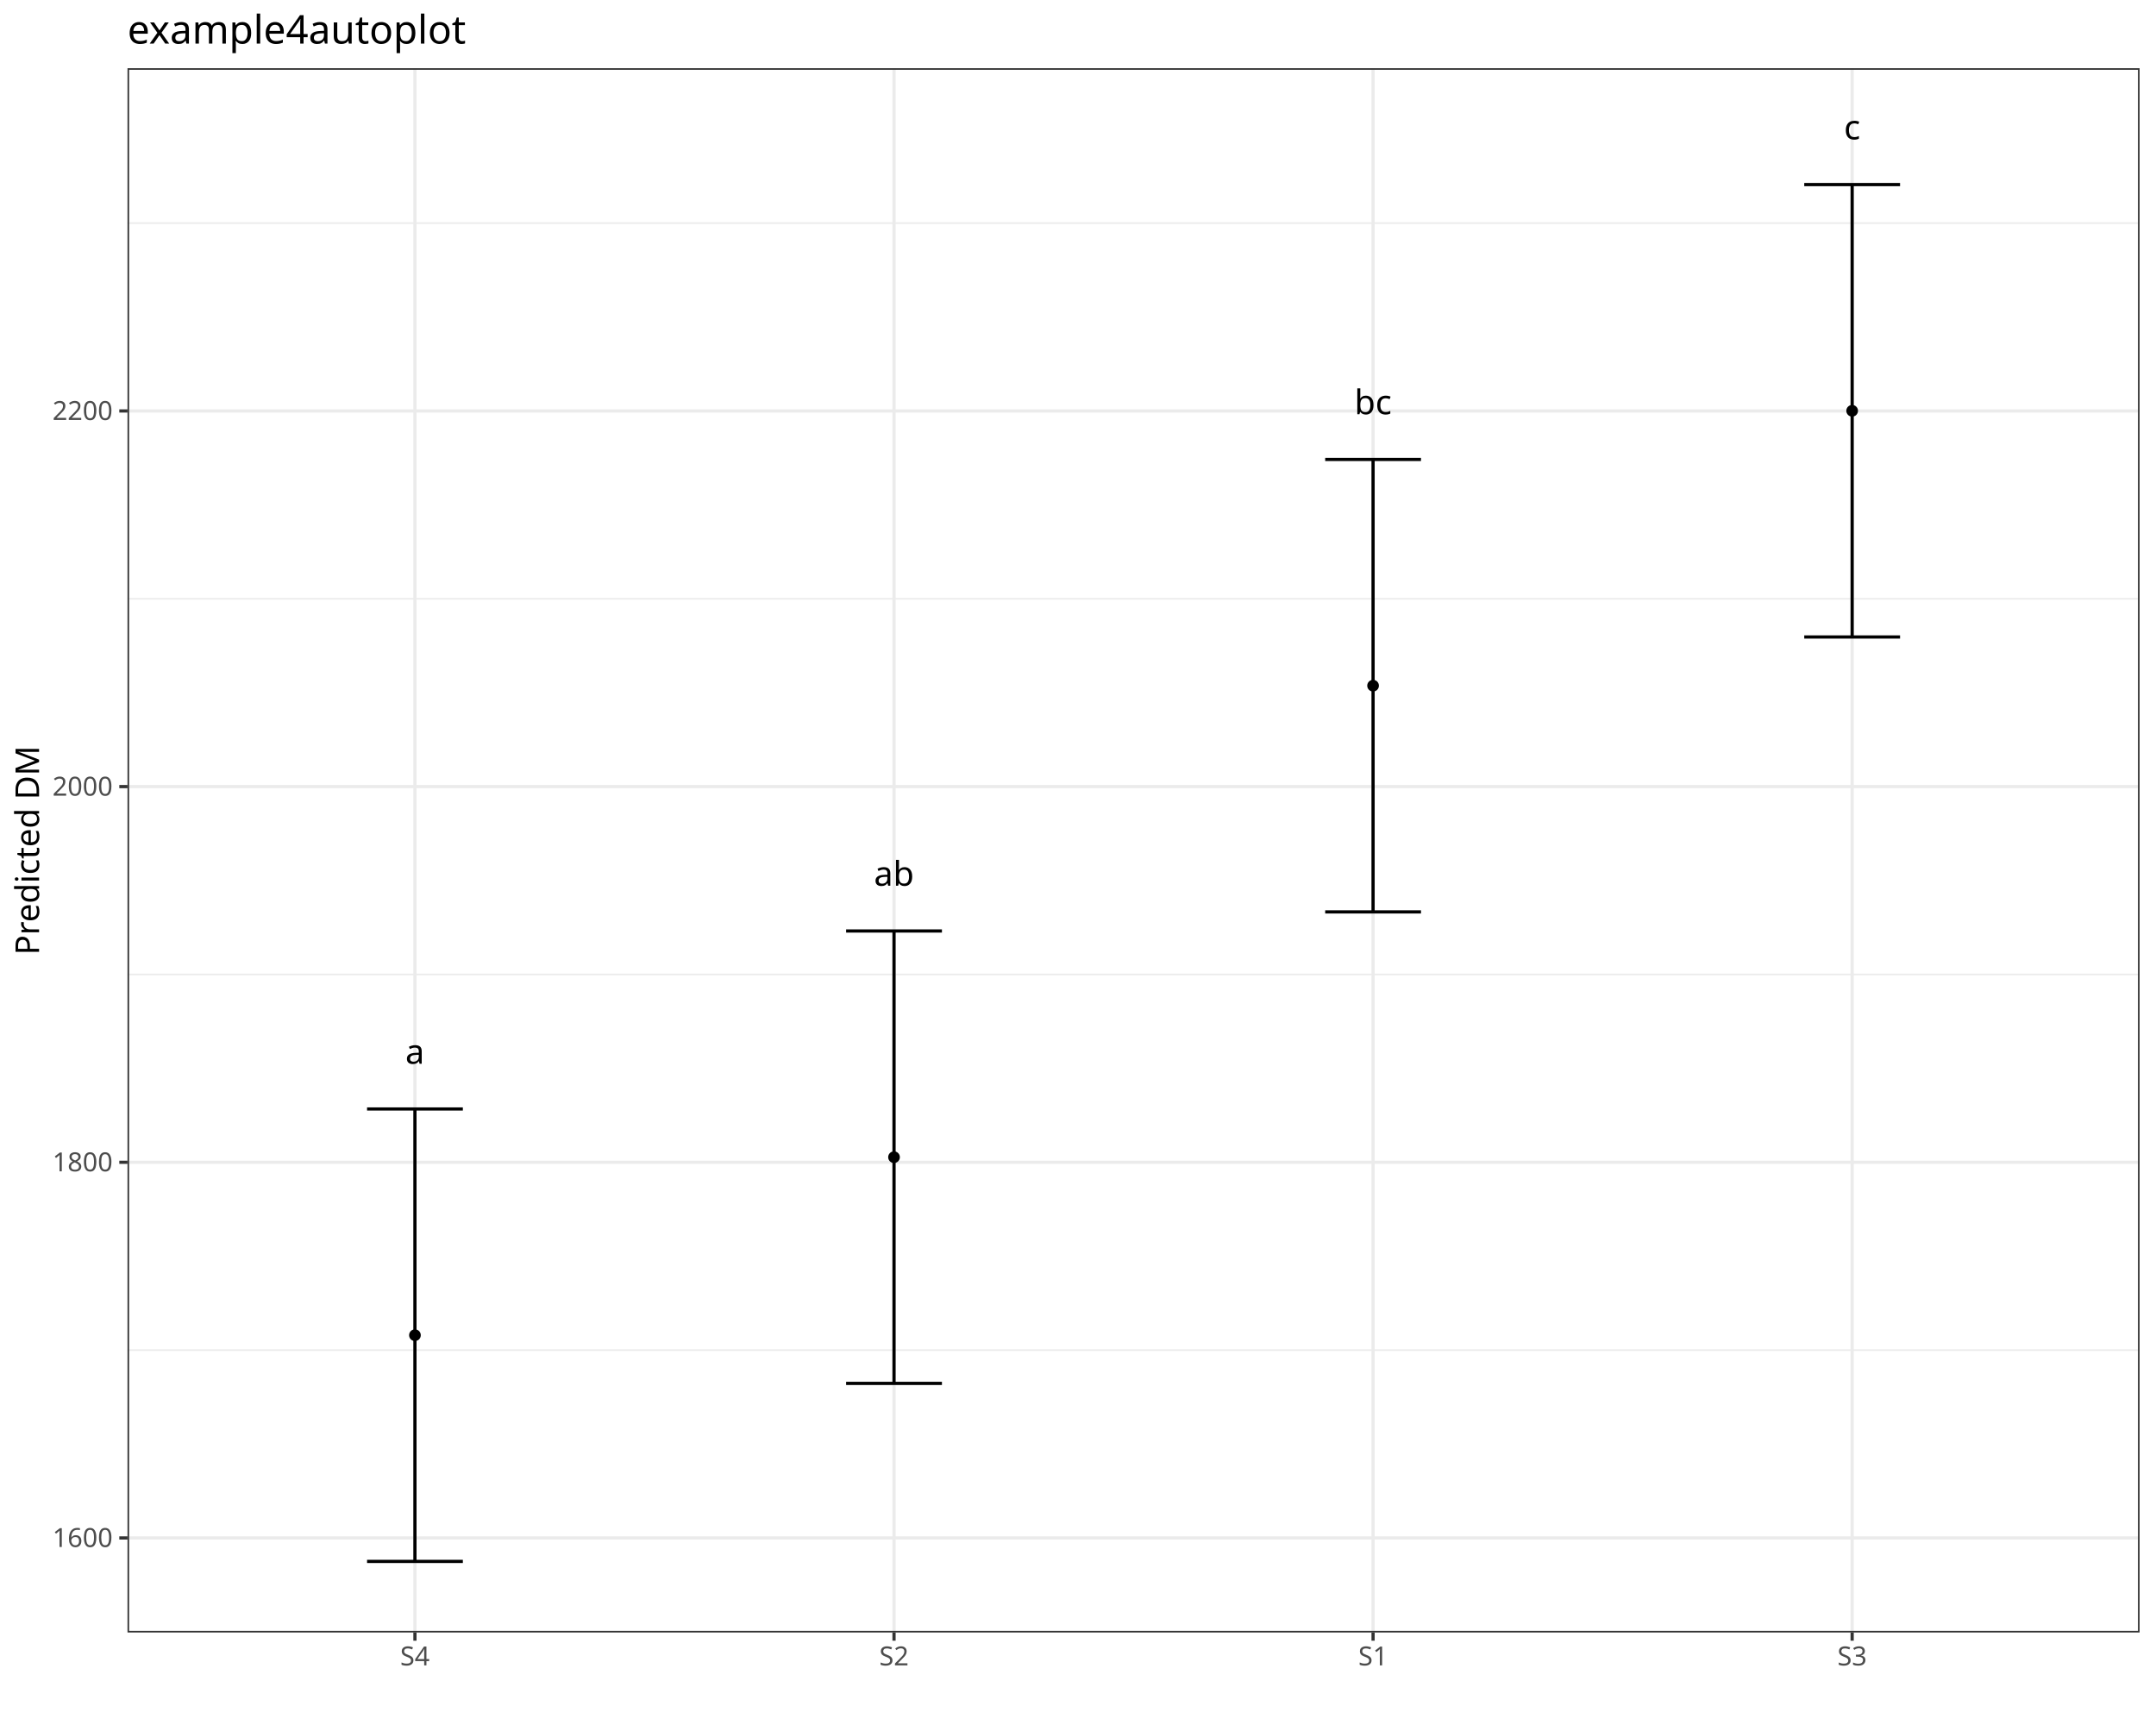
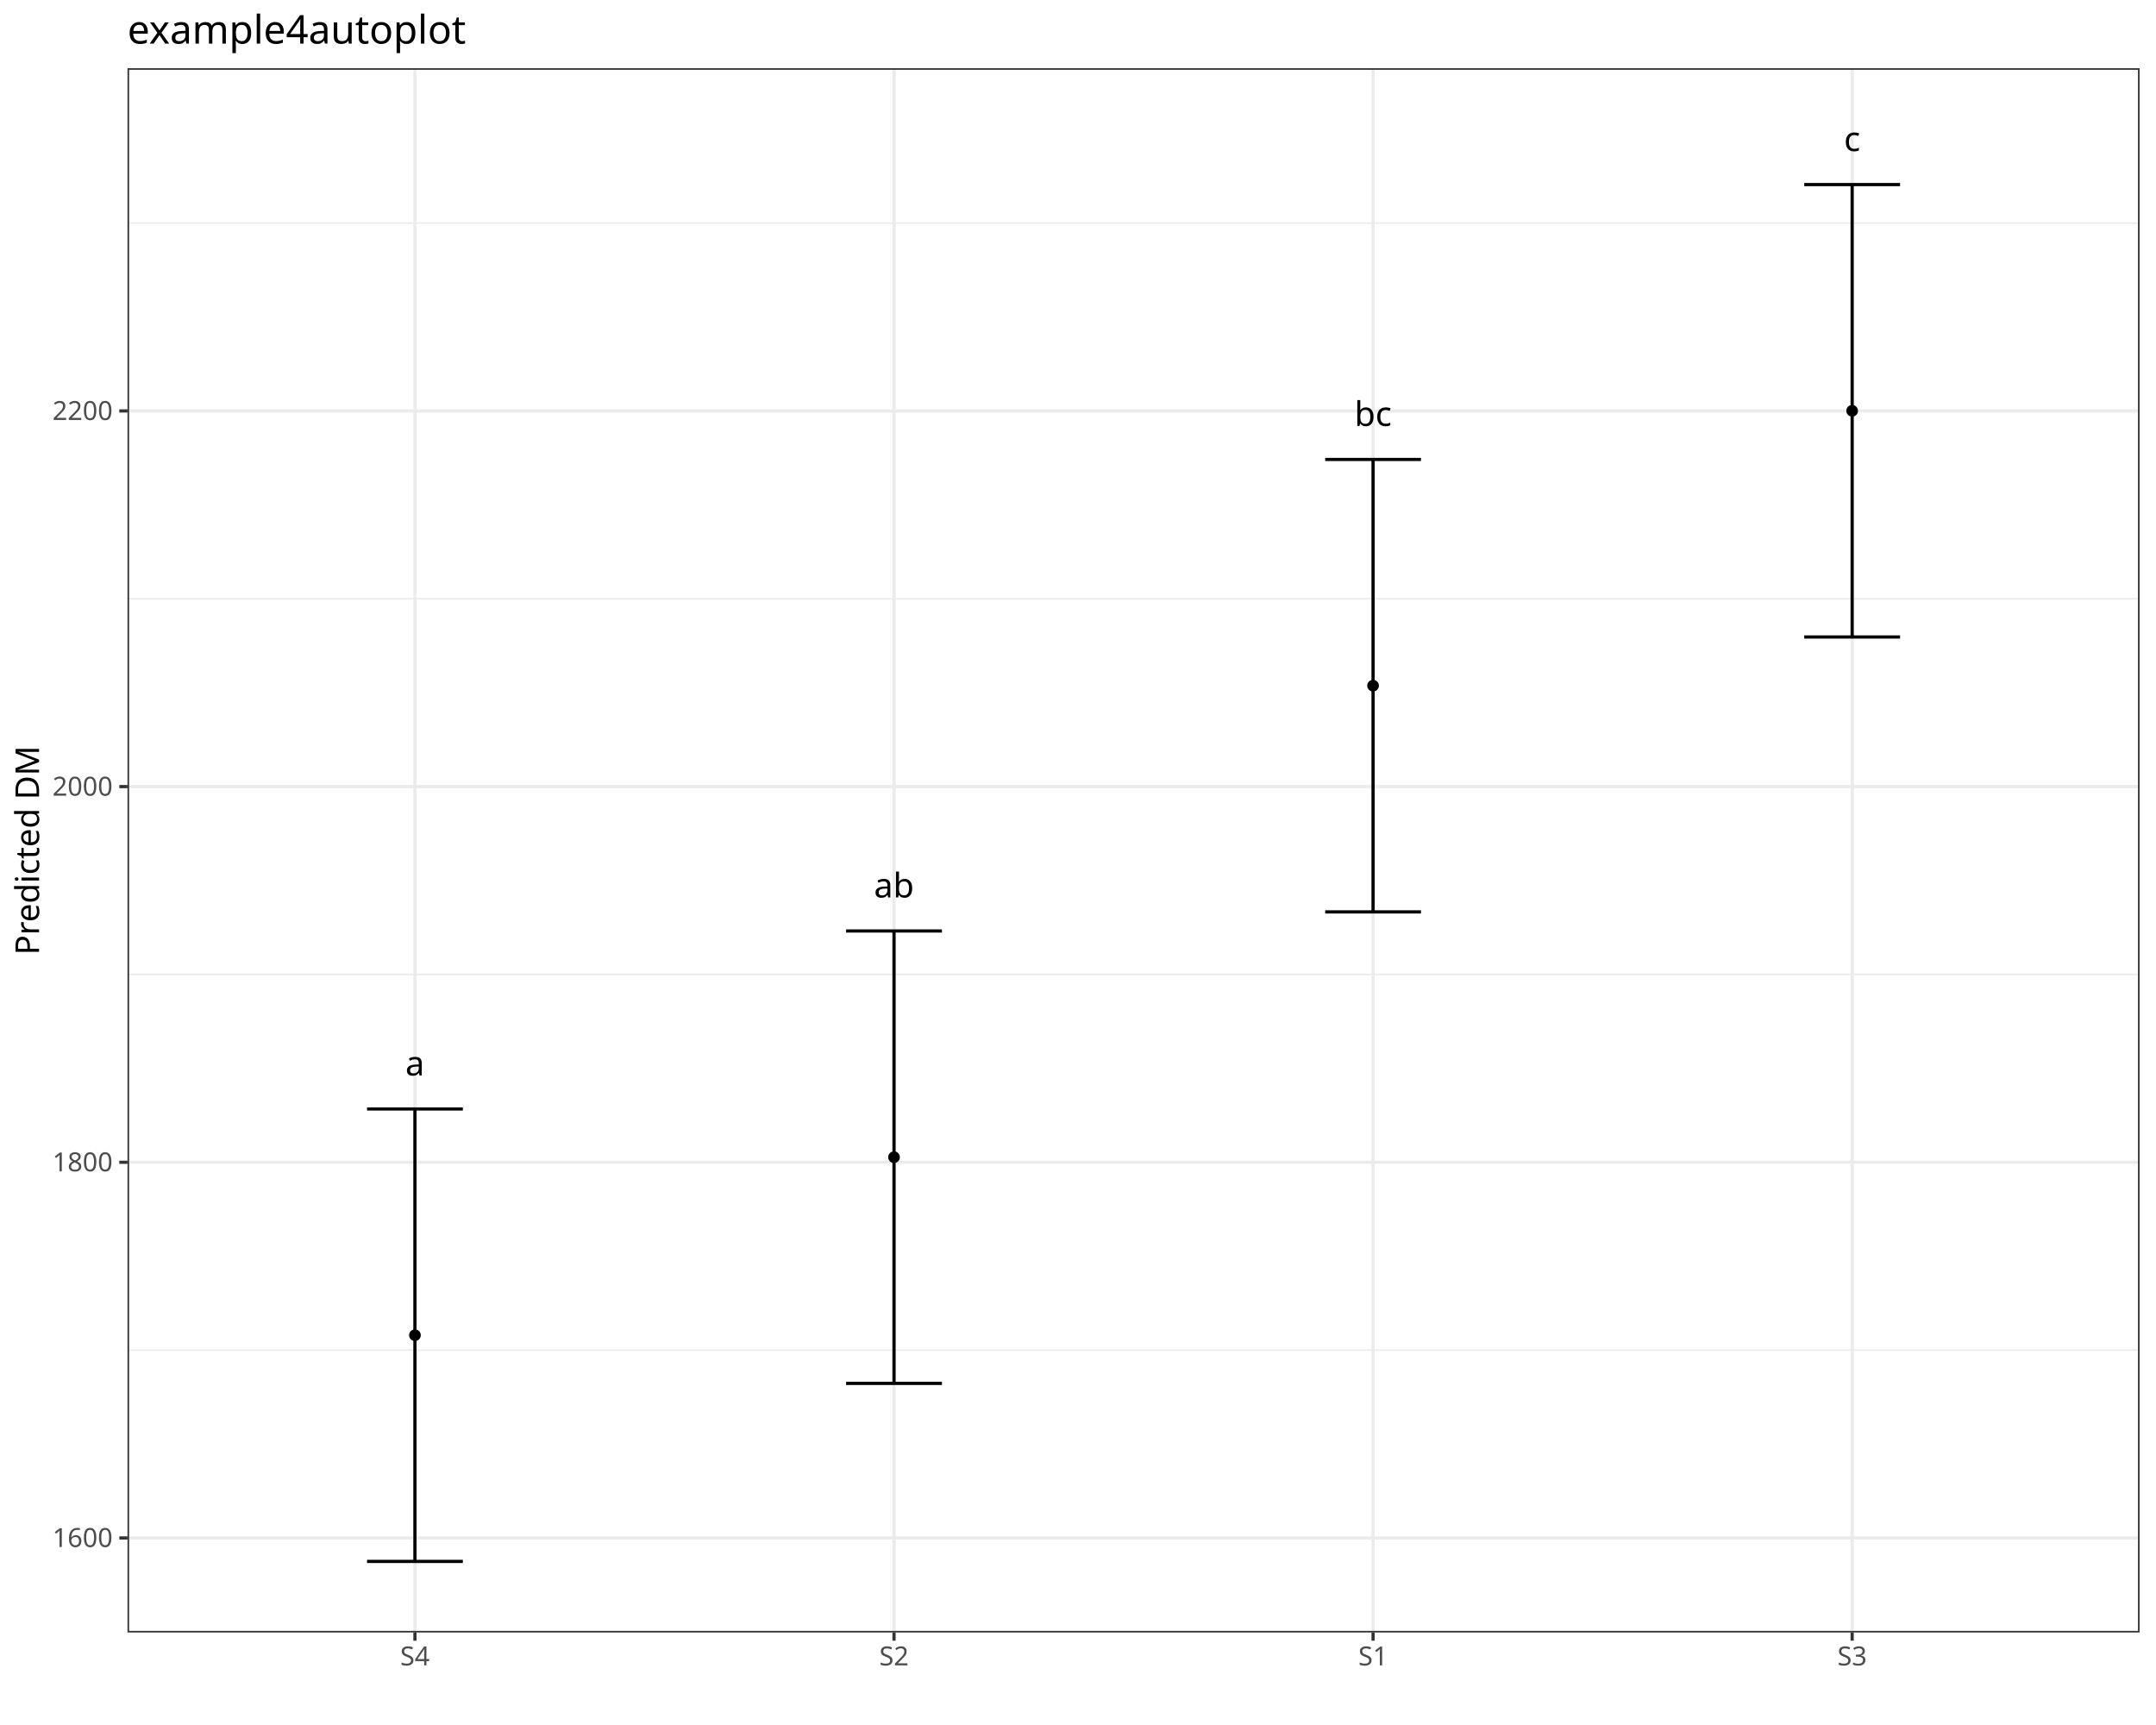
<svg xmlns="http://www.w3.org/2000/svg" class="svglite" data-engine-version="2.0" width="720.00pt" height="576.00pt" viewBox="0 0 720.00 576.00">
  <defs>
    <style type="text/css">
    .svglite line, .svglite polyline, .svglite polygon, .svglite path, .svglite rect, .svglite circle {
      fill: none;
      stroke: #000000;
      stroke-linecap: round;
      stroke-linejoin: round;
      stroke-miterlimit: 10.00;
    }
  </style>
  </defs>
  <rect width="100%" height="100%" style="stroke: none; fill: #FFFFFF;" />
  <defs>
    <clipPath id="cpMC4wMHw3MjAuMDB8MC4wMHw1NzYuMDA=">
      <rect x="0.00" y="0.00" width="720.00" height="576.00" />
    </clipPath>
  </defs>
  <g clip-path="url(#cpMC4wMHw3MjAuMDB8MC4wMHw1NzYuMDA=)">
    <rect x="0.00" y="0.00" width="720.00" height="576.00" style="stroke-width: 1.07; stroke: #FFFFFF; fill: #FFFFFF;" />
  </g>
  <defs>
    <clipPath id="cpNDIuNTh8NzE0LjUyfDIyLjc4fDU0NS4xMQ==">
      <rect x="42.58" y="22.78" width="671.94" height="522.33" />
    </clipPath>
  </defs>
  <g clip-path="url(#cpNDIuNTh8NzE0LjUyfDIyLjc4fDU0NS4xMQ==)">
    <rect x="42.58" y="22.78" width="671.94" height="522.33" style="stroke-width: 1.07; stroke: none; fill: #FFFFFF;" />
    <polyline points="42.58,450.82 714.52,450.82 " style="stroke-width: 0.53; stroke: #EBEBEB; stroke-linecap: butt;" />
    <polyline points="42.58,325.38 714.52,325.38 " style="stroke-width: 0.53; stroke: #EBEBEB; stroke-linecap: butt;" />
    <polyline points="42.58,199.94 714.52,199.94 " style="stroke-width: 0.53; stroke: #EBEBEB; stroke-linecap: butt;" />
    <polyline points="42.58,74.50 714.52,74.50 " style="stroke-width: 0.53; stroke: #EBEBEB; stroke-linecap: butt;" />
    <polyline points="42.58,513.54 714.52,513.54 " style="stroke-width: 1.07; stroke: #EBEBEB; stroke-linecap: butt;" />
    <polyline points="42.58,388.10 714.52,388.10 " style="stroke-width: 1.07; stroke: #EBEBEB; stroke-linecap: butt;" />
    <polyline points="42.58,262.66 714.52,262.66 " style="stroke-width: 1.07; stroke: #EBEBEB; stroke-linecap: butt;" />
    <polyline points="42.58,137.22 714.52,137.22 " style="stroke-width: 1.07; stroke: #EBEBEB; stroke-linecap: butt;" />
    <polyline points="138.57,545.11 138.57,22.78 " style="stroke-width: 1.07; stroke: #EBEBEB; stroke-linecap: butt;" />
    <polyline points="298.56,545.11 298.56,22.78 " style="stroke-width: 1.07; stroke: #EBEBEB; stroke-linecap: butt;" />
    <polyline points="458.54,545.11 458.54,22.78 " style="stroke-width: 1.07; stroke: #EBEBEB; stroke-linecap: butt;" />
    <polyline points="618.53,545.11 618.53,22.78 " style="stroke-width: 1.07; stroke: #EBEBEB; stroke-linecap: butt;" />
    <polyline points="122.58,370.30 154.57,370.30 " style="stroke-width: 1.07; stroke-linecap: butt;" />
    <polyline points="138.57,370.30 138.57,521.37 " style="stroke-width: 1.07; stroke-linecap: butt;" />
    <polyline points="122.58,521.37 154.57,521.37 " style="stroke-width: 1.07; stroke-linecap: butt;" />
    <polyline points="282.56,310.87 314.56,310.87 " style="stroke-width: 1.07; stroke-linecap: butt;" />
    <polyline points="298.56,310.87 298.56,461.94 " style="stroke-width: 1.07; stroke-linecap: butt;" />
    <polyline points="282.56,461.94 314.56,461.94 " style="stroke-width: 1.07; stroke-linecap: butt;" />
    <polyline points="442.55,153.42 474.54,153.42 " style="stroke-width: 1.07; stroke-linecap: butt;" />
    <polyline points="458.54,153.42 458.54,304.49 " style="stroke-width: 1.07; stroke-linecap: butt;" />
    <polyline points="442.55,304.49 474.54,304.49 " style="stroke-width: 1.07; stroke-linecap: butt;" />
    <polyline points="602.53,61.63 634.53,61.63 " style="stroke-width: 1.07; stroke-linecap: butt;" />
    <polyline points="618.53,61.63 618.53,212.69 " style="stroke-width: 1.07; stroke-linecap: butt;" />
    <polyline points="602.53,212.69 634.53,212.69 " style="stroke-width: 1.07; stroke-linecap: butt;" />
-     <text x="138.57" y="355.20" text-anchor="middle" style="font-size: 11.38px; font-family: sans;" textLength="6.33px" lengthAdjust="spacingAndGlyphs">a</text>
-     <text x="298.56" y="295.76" text-anchor="middle" style="font-size: 11.38px; font-family: sans;" textLength="12.66px" lengthAdjust="spacingAndGlyphs">ab</text>
-     <text x="458.54" y="138.32" text-anchor="middle" style="font-size: 11.38px; font-family: sans;" textLength="12.03px" lengthAdjust="spacingAndGlyphs">bc</text>
-     <text x="618.53" y="46.53" text-anchor="middle" style="font-size: 11.38px; font-family: sans;" textLength="5.70px" lengthAdjust="spacingAndGlyphs">c</text>
+     <text x="138.57" y="359.11" text-anchor="middle" style="font-size: 11.38px; font-family: sans;" textLength="6.33px" lengthAdjust="spacingAndGlyphs">a</text>
+     <text x="298.56" y="299.68" text-anchor="middle" style="font-size: 11.38px; font-family: sans;" textLength="12.66px" lengthAdjust="spacingAndGlyphs">ab</text>
+     <text x="458.54" y="142.23" text-anchor="middle" style="font-size: 11.38px; font-family: sans;" textLength="12.03px" lengthAdjust="spacingAndGlyphs">bc</text>
+     <text x="618.53" y="50.44" text-anchor="middle" style="font-size: 11.38px; font-family: sans;" textLength="5.70px" lengthAdjust="spacingAndGlyphs">c</text>
    <circle cx="138.57" cy="445.84" r="1.95" style="stroke-width: 0.71; stroke: none; fill: #000000;" />
    <circle cx="298.56" cy="386.40" r="1.95" style="stroke-width: 0.71; stroke: none; fill: #000000;" />
    <circle cx="458.54" cy="228.96" r="1.95" style="stroke-width: 0.71; stroke: none; fill: #000000;" />
    <circle cx="618.53" cy="137.17" r="1.95" style="stroke-width: 0.71; stroke: none; fill: #000000;" />
    <rect x="42.58" y="22.78" width="671.94" height="522.33" style="stroke-width: 1.07; stroke: #333333;" />
  </g>
  <g clip-path="url(#cpMC4wMHw3MjAuMDB8MC4wMHw1NzYuMDA=)">
    <text x="37.65" y="516.56" text-anchor="end" style="font-size: 8.80px; fill: #4D4D4D; font-family: sans;" textLength="19.58px" lengthAdjust="spacingAndGlyphs">1600</text>
    <text x="37.65" y="391.12" text-anchor="end" style="font-size: 8.80px; fill: #4D4D4D; font-family: sans;" textLength="19.58px" lengthAdjust="spacingAndGlyphs">1800</text>
    <text x="37.65" y="265.68" text-anchor="end" style="font-size: 8.80px; fill: #4D4D4D; font-family: sans;" textLength="19.58px" lengthAdjust="spacingAndGlyphs">2000</text>
    <text x="37.65" y="140.24" text-anchor="end" style="font-size: 8.80px; fill: #4D4D4D; font-family: sans;" textLength="19.58px" lengthAdjust="spacingAndGlyphs">2200</text>
    <polyline points="39.84,513.54 42.58,513.54 " style="stroke-width: 1.07; stroke: #333333; stroke-linecap: butt;" />
    <polyline points="39.84,388.10 42.58,388.10 " style="stroke-width: 1.07; stroke: #333333; stroke-linecap: butt;" />
    <polyline points="39.84,262.66 42.58,262.66 " style="stroke-width: 1.07; stroke: #333333; stroke-linecap: butt;" />
    <polyline points="39.84,137.22 42.58,137.22 " style="stroke-width: 1.07; stroke: #333333; stroke-linecap: butt;" />
    <polyline points="138.57,547.85 138.57,545.11 " style="stroke-width: 1.07; stroke: #333333; stroke-linecap: butt;" />
    <polyline points="298.56,547.85 298.56,545.11 " style="stroke-width: 1.07; stroke: #333333; stroke-linecap: butt;" />
    <polyline points="458.54,547.85 458.54,545.11 " style="stroke-width: 1.07; stroke: #333333; stroke-linecap: butt;" />
    <polyline points="618.53,547.85 618.53,545.11 " style="stroke-width: 1.07; stroke: #333333; stroke-linecap: butt;" />
    <text x="138.57" y="556.10" text-anchor="middle" style="font-size: 8.80px; fill: #4D4D4D; font-family: sans;" textLength="10.77px" lengthAdjust="spacingAndGlyphs">S4</text>
    <text x="298.56" y="556.10" text-anchor="middle" style="font-size: 8.80px; fill: #4D4D4D; font-family: sans;" textLength="10.77px" lengthAdjust="spacingAndGlyphs">S2</text>
    <text x="458.54" y="556.10" text-anchor="middle" style="font-size: 8.80px; fill: #4D4D4D; font-family: sans;" textLength="10.77px" lengthAdjust="spacingAndGlyphs">S1</text>
    <text x="618.53" y="556.10" text-anchor="middle" style="font-size: 8.80px; fill: #4D4D4D; font-family: sans;" textLength="10.77px" lengthAdjust="spacingAndGlyphs">S3</text>
    <text transform="translate(13.05,283.95) rotate(-90)" text-anchor="middle" style="font-size: 11.00px; font-family: sans;" textLength="66.65px" lengthAdjust="spacingAndGlyphs">Predicted DM</text>
    <text x="42.58" y="14.56" style="font-size: 13.20px; font-family: sans;" textLength="104.22px" lengthAdjust="spacingAndGlyphs">example4autoplot</text>
  </g>
</svg>
